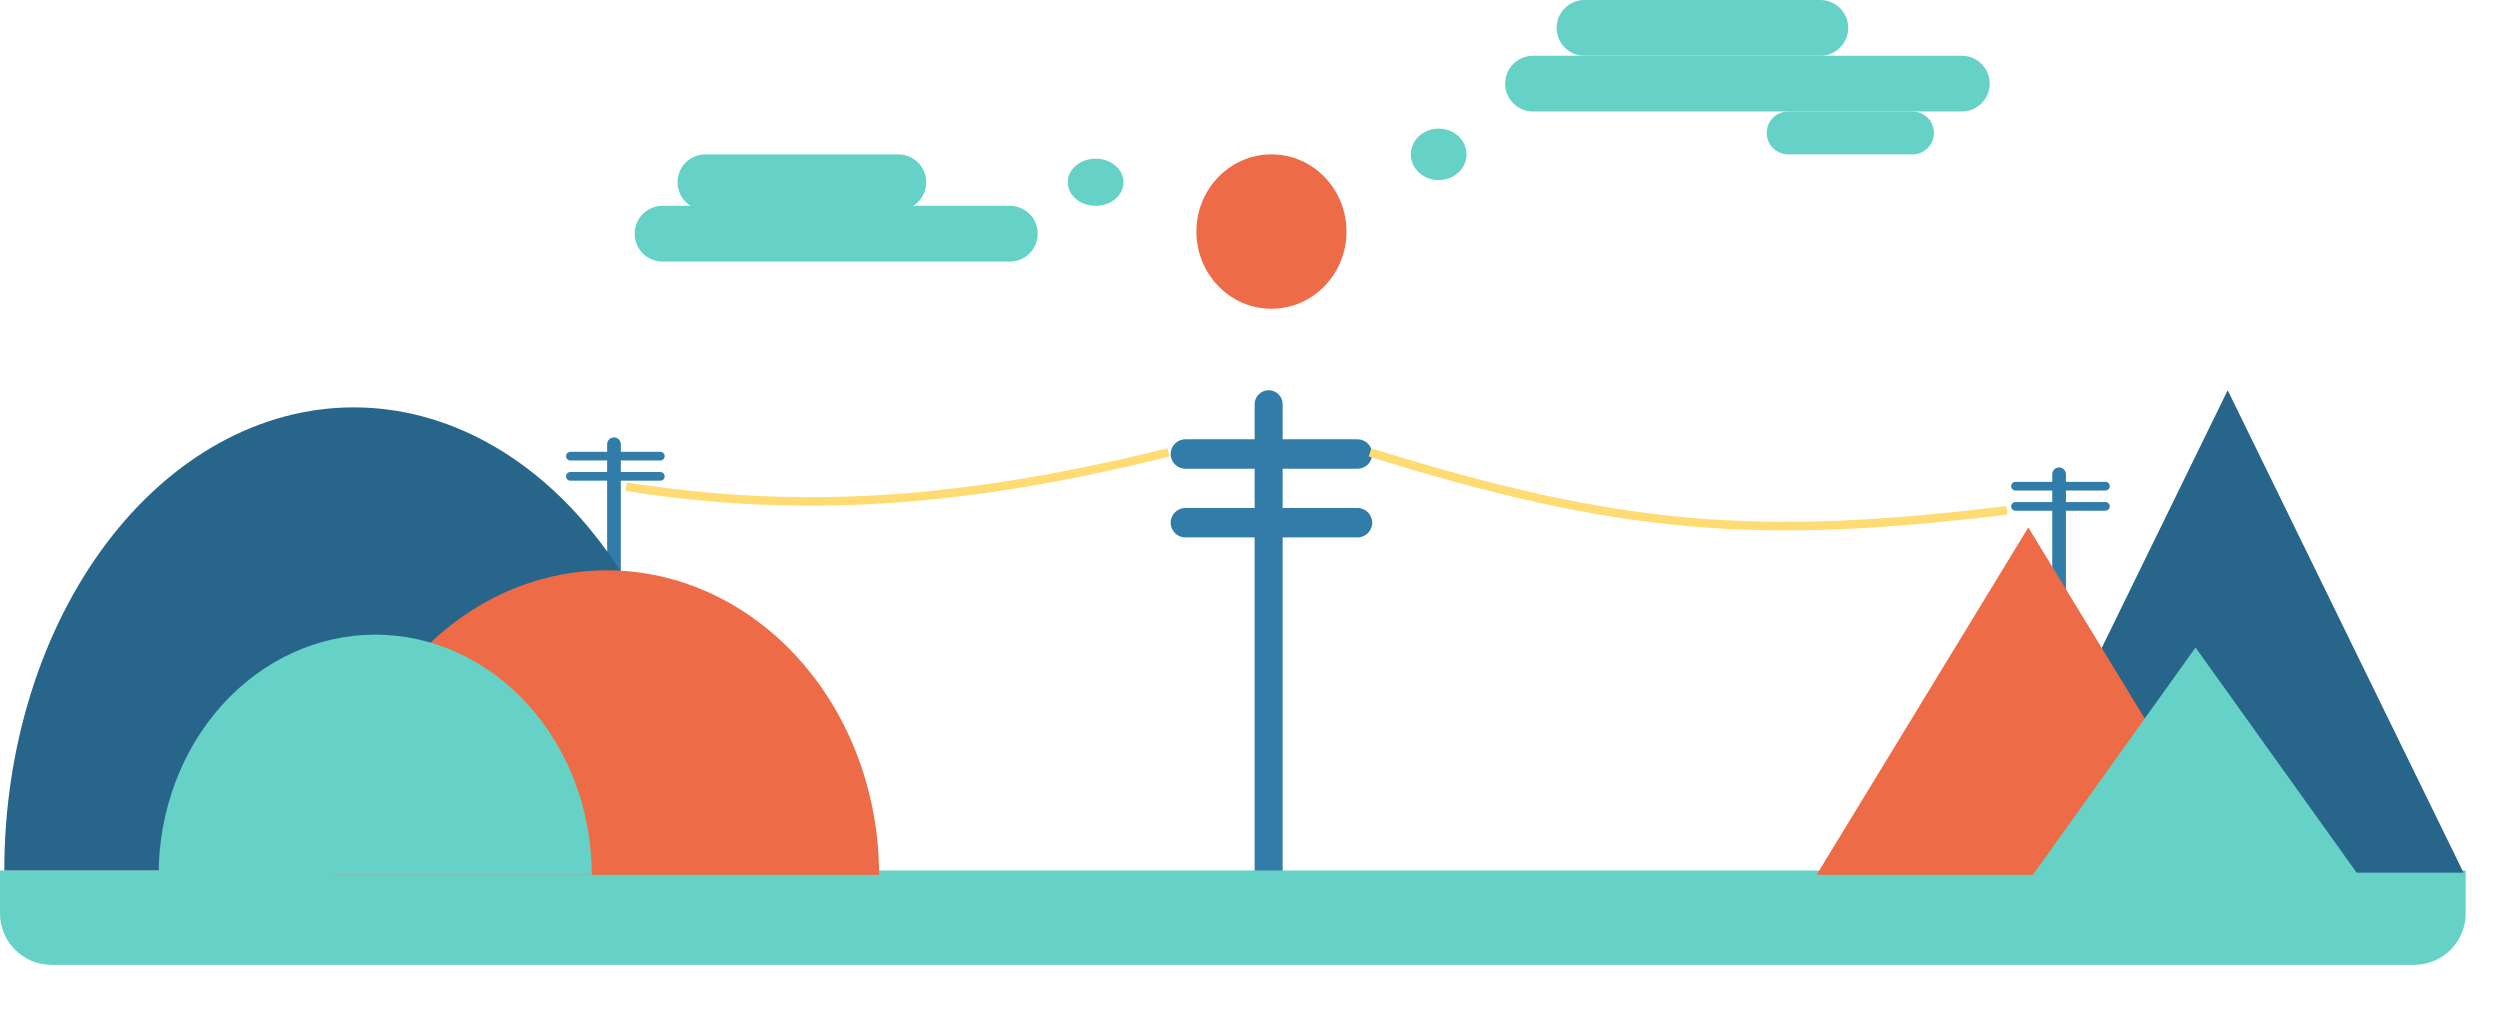
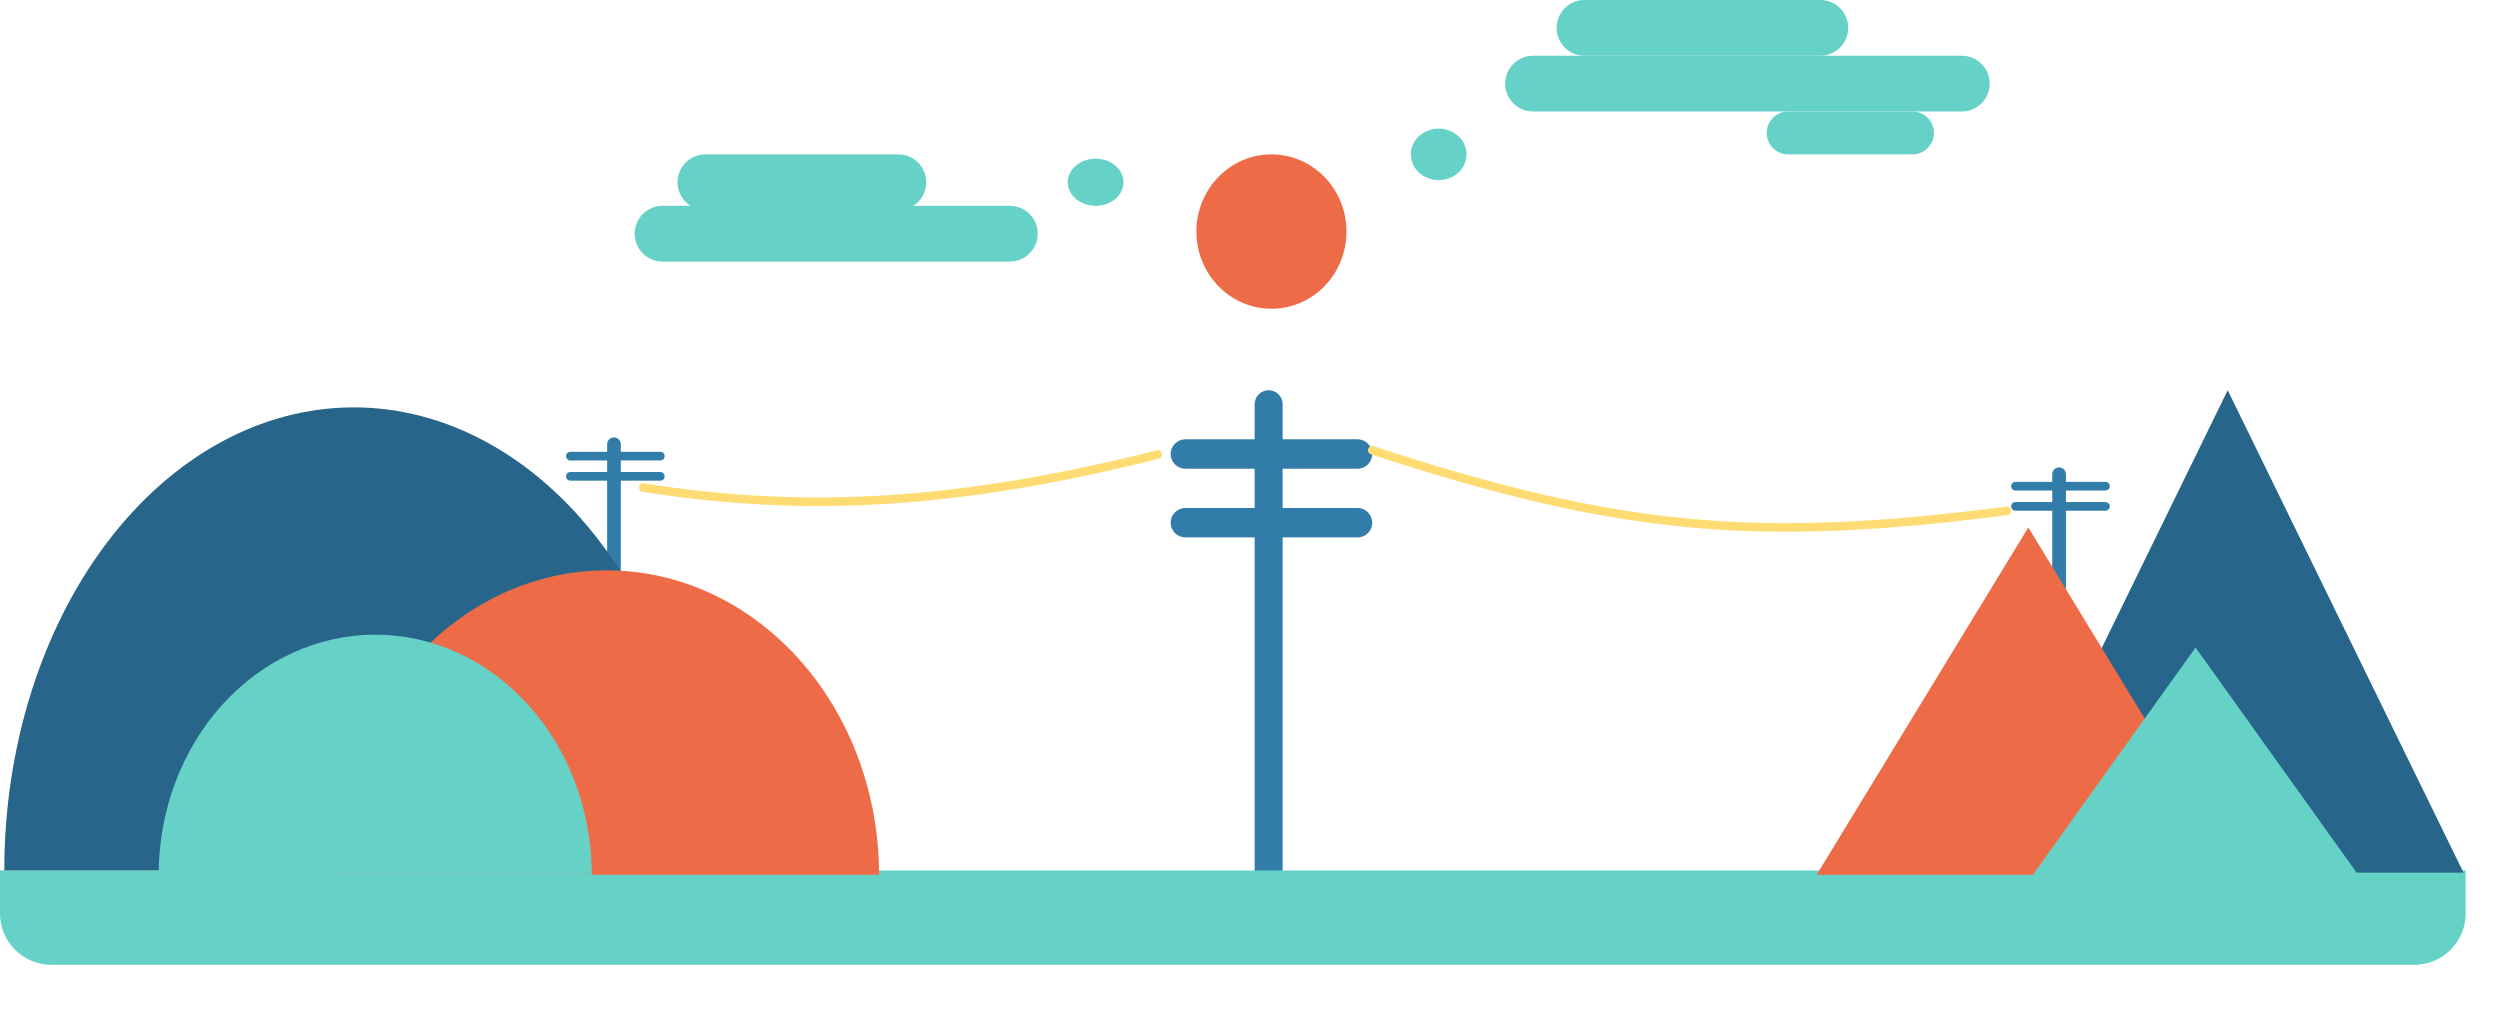
<svg xmlns="http://www.w3.org/2000/svg" width="583" height="241" viewBox="0 0 583 241" fill="none">
  <rect width="6.528" height="119" rx="3.264" transform="matrix(-1 0 0 1 299.111 91)" fill="#317CA8" />
  <rect width="6.865" height="47" rx="3.433" transform="matrix(0 -1 -1 0 320 109.308)" fill="#317CA8" />
  <rect width="6.865" height="47" rx="3.433" transform="matrix(0 -1 -1 0 320 125.327)" fill="#317CA8" />
  <rect width="3.194" height="35" rx="1.597" transform="matrix(-1 0 0 1 144.778 102)" fill="#317CA8" />
  <rect width="2.019" height="23" rx="1.01" transform="matrix(0 -1 -1 0 155 107.385)" fill="#317CA8" />
  <rect width="2.019" height="23" rx="1.01" transform="matrix(0 -1 -1 0 155 112.096)" fill="#317CA8" />
  <rect width="3.194" height="35" rx="1.597" transform="matrix(-1 0 0 1 481.778 109)" fill="#317CA8" />
  <rect width="2.019" height="23" rx="1.01" transform="matrix(0 -1 -1 0 492 114.385)" fill="#317CA8" />
  <rect width="2.019" height="23" rx="1.01" transform="matrix(0 -1 -1 0 492 119.096)" fill="#317CA8" />
  <path d="M0 203H575V213C575 219.627 569.627 225 563 225H12C5.373 225 0 219.627 0 213V203Z" fill="#66D2C7" />
  <rect x="148" y="48" width="94" height="13" rx="6.5" fill="#66D2C7" />
  <rect x="158" y="36" width="58" height="13" rx="6.5" fill="#66D2C7" />
  <ellipse cx="255.5" cy="42.5" rx="6.5" ry="5.5" fill="#66D2C7" />
  <rect x="351" y="13" width="113" height="13" rx="6.5" fill="#66D2C7" />
  <rect x="363" width="68" height="13" rx="6.5" fill="#66D2C7" />
  <rect x="412" y="26" width="39" height="10" rx="5" fill="#66D2C7" />
  <ellipse cx="335.5" cy="36" rx="6.5" ry="6" fill="#66D2C7" />
  <ellipse cx="296.5" cy="54" rx="17.5" ry="18" fill="#EE6B47" />
  <path d="M164 203C164 174.357 155.413 146.886 140.129 126.632C124.845 106.379 104.115 95 82.5 95C60.885 95 40.155 106.379 24.871 126.632C9.587 146.886 1 174.357 1 203L82.5 203H164Z" fill="#27668A" />
  <path d="M205 204C205 185.17 198.31 167.111 186.401 153.795C174.493 140.48 158.341 133 141.5 133C124.659 133 108.507 140.48 96.599 153.795C84.69 167.111 78 185.17 78 204L141.5 204H205Z" fill="#EE6B47" />
  <path d="M519.5 91L574.493 203.5H464.507L519.5 91Z" fill="#27668A" />
  <path d="M473 123L522.363 204H423.637L473 123Z" fill="#EE6B47" />
  <path d="M512 151L550.105 204.25H473.895L512 151Z" fill="#66D2C7" />
  <path d="M138 204C138 189.148 132.679 174.904 123.209 164.402C113.738 153.9 100.893 148 87.5 148C74.107 148 61.262 153.9 51.791 164.402C42.321 174.904 37 189.148 37 204L87.5 204H138Z" fill="#66D2C7" />
-   <path d="M272.5 105.5C224.565 117.348 187.022 119.933 146 113.5" stroke="#FFDC73" stroke-width="2" />
-   <path d="M319.5 105.5C377.659 123.659 410.166 126.087 468 119" stroke="#FFDC73" stroke-width="2" />
+   <path d="M270 106C224.528 117.402 188.914 119.889 150 113.699" stroke="#FFDC73" stroke-width="2" stroke-linecap="round" />
+   <path d="M320 105C377.963 124.02 410.361 126.563 468 119.14" stroke="#FFDC73" stroke-width="2" stroke-linecap="round" />
</svg>
